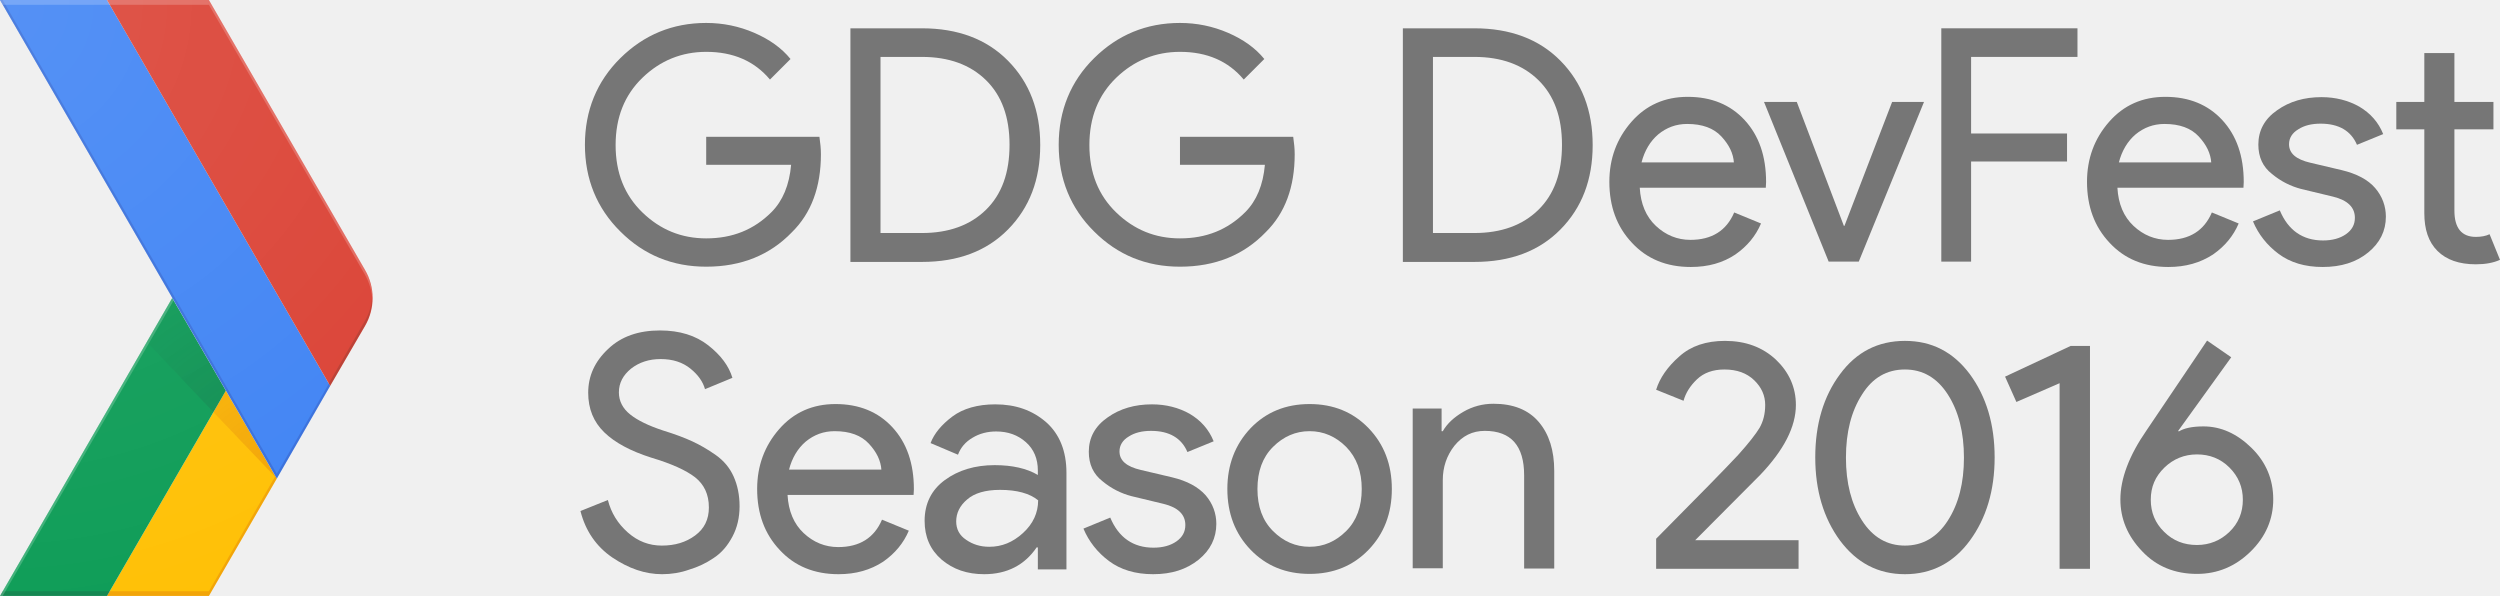
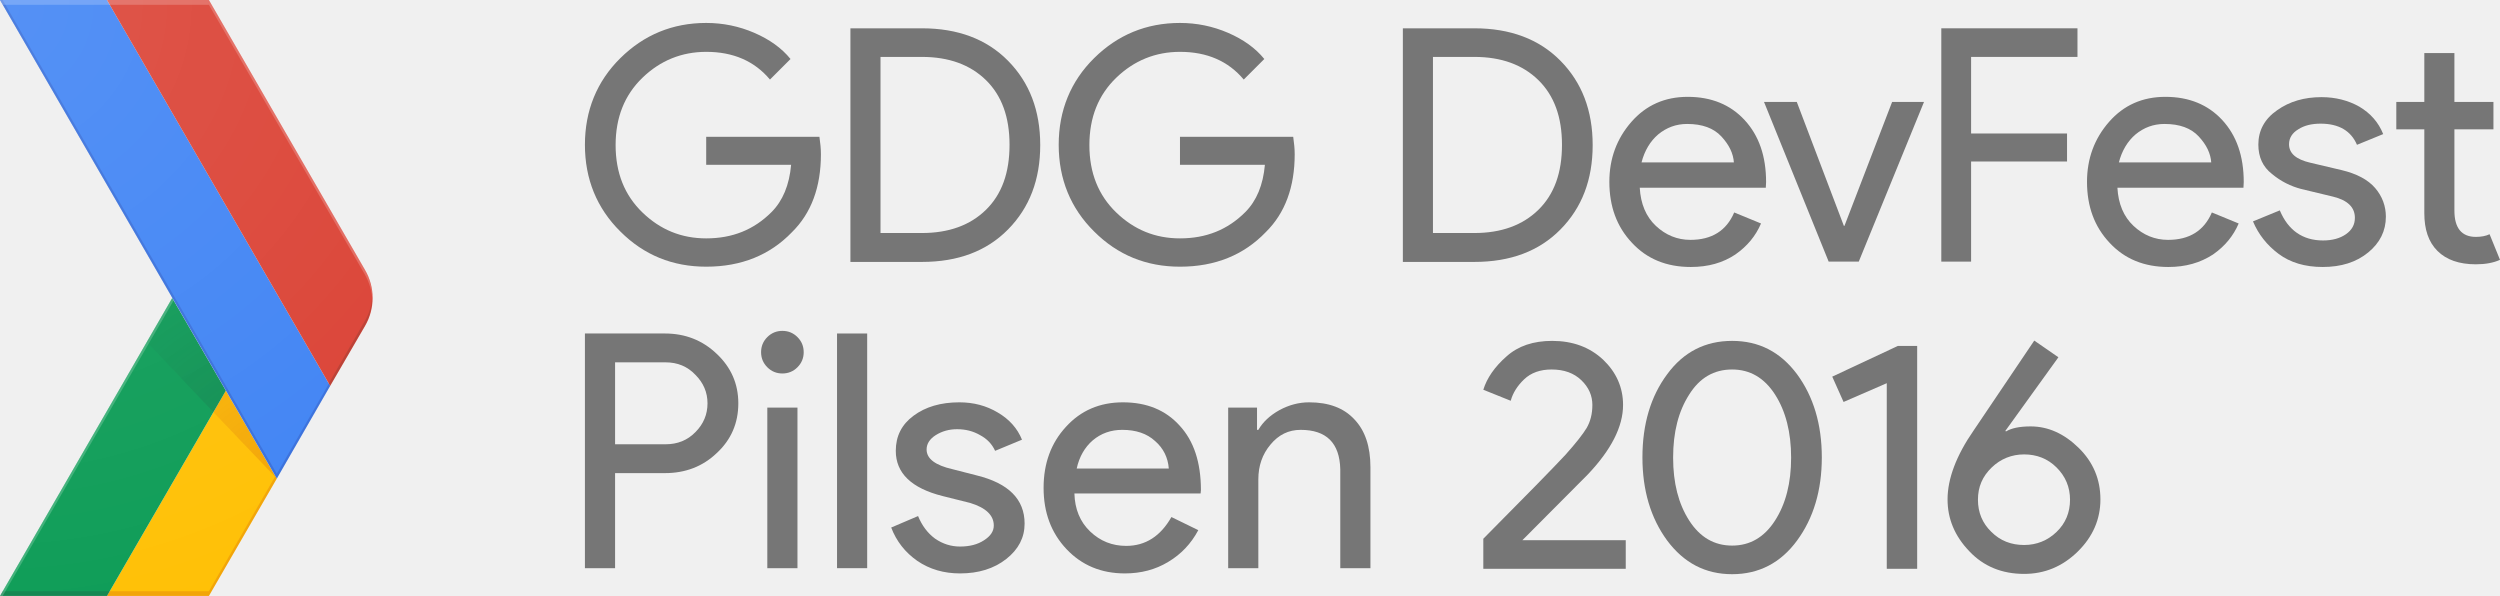
- <svg xmlns="http://www.w3.org/2000/svg" id="Layer_4" viewBox="0 0 839 200">
-   <style>.st0{fill:none;} .st1{fill:#FFC107;} .st2{fill:#0F9D58;} .st3{opacity:0.2;fill:#BF360C;enable-background:new ;} .st4{opacity:0.2;fill:#263238;enable-background:new ;} .st5{opacity:0.2;fill:#FFFFFF;enable-background:new ;} .st6{fill:url(#XMLID_126_);} .st7{fill:url(#XMLID_127_);} .st8{fill:#4285F4;} .st9{fill:#DB4437;} .st10{opacity:0.2;fill:#1A237E;enable-background:new ;} .st11{opacity:0.2;fill:#3E2723;enable-background:new ;} .st12{fill:url(#XMLID_128_);} .st13{fill:#767676;}</style>
+ <svg xmlns="http://www.w3.org/2000/svg" id="Layer_4" viewBox="0 0 839 200" version="1.1">
+   <defs id="defs74" />
+   <style id="style3">.st0{fill:none;} .st1{fill:#FFC107;} .st2{fill:#0F9D58;} .st3{opacity:0.2;fill:#BF360C;enable-background:new ;} .st4{opacity:0.2;fill:#263238;enable-background:new ;} .st5{opacity:0.2;fill:#FFFFFF;enable-background:new ;} .st6{fill:url(#XMLID_126_);} .st7{fill:url(#XMLID_127_);} .st8{fill:#4285F4;} .st9{fill:#DB4437;} .st10{opacity:0.2;fill:#1A237E;enable-background:new ;} .st11{opacity:0.2;fill:#3E2723;enable-background:new ;} .st12{fill:url(#XMLID_128_);} .st13{fill:#767676;}</style>
  <g id="XMLID_60_">
    <g id="XMLID_61_">
      <g id="XMLID_62_">
        <path id="XMLID_106_" class="st0" d="M122.5 90.6L70.1 0H0l57.8 100L0 200h70.1l52.4-90.6c3.3-5.8 3.3-13 0-18.8z" />
        <path id="XMLID_105_" class="st1" d="M92.4 159.8l-16.6-28.7L35.9 200h34.2l22.8-39.4z" />
        <path id="XMLID_104_" class="st0" d="M122.5 90.6L70.1 0H0l57.8 100L0 200h70.1l52.4-90.6c3.3-5.8 3.3-13 0-18.8z" />
        <path id="XMLID_103_" class="st2" d="M57.8 100l18 31.1L35.9 200H0z" />
        <path id="XMLID_102_" class="st0" d="M122.5 90.6L70.1 0H0l57.8 100L0 200h70.1l52.4-90.6c3.3-5.8 3.3-13 0-18.8z" />
        <path id="XMLID_101_" class="st3" d="M70.1 198.4H36.8l-.9 1.6h34.2l22.8-39.4-.5-.8z" />
        <path id="XMLID_100_" class="st0" d="M122.5 90.6L70.1 0H0l57.8 100L0 200h70.1l52.4-90.6c3.3-5.8 3.3-13 0-18.8z" />
        <path id="XMLID_99_" class="st4" d="M.9 198.4L0 200h35.9l.9-1.6z" />
        <path id="XMLID_98_" class="st0" d="M122.5 90.6L70.1 0H0l57.8 100L0 200h70.1l52.4-90.6c3.3-5.8 3.3-13 0-18.8z" />
        <path id="XMLID_96_" class="st5" d="M0 200h.9l57.4-99.2-.5-.8z" />
        <path id="XMLID_94_" class="st0" d="M122.5 90.6L70.1 0H0l57.8 100L0 200h70.1l52.4-90.6c3.3-5.8 3.3-13 0-18.8z" />
        <radialGradient id="XMLID_126_" cx="92.62" cy="2707.501" r="69.162" gradientTransform="matrix(1 0 0 -1 0 2867.46)" gradientUnits="userSpaceOnUse">
-           <stop offset="0" stop-color="#BF360C" stop-opacity=".2" />
-           <stop offset="1" stop-color="#BF360C" stop-opacity=".02" />
+           <stop offset="0" stop-color="#BF360C" stop-opacity=".2" id="stop20" />
+           <stop offset="1" stop-color="#BF360C" stop-opacity=".02" id="stop22" />
        </radialGradient>
        <path id="XMLID_92_" class="st6" d="M92.9 160.6l-17.1-29.5-4.2 7.2z" />
        <path id="XMLID_90_" class="st0" d="M122.5 90.6L70.1 0H0l57.8 100L0 200h70.1l52.4-90.6c3.3-5.8 3.3-13 0-18.8z" />
        <radialGradient id="XMLID_127_" cx="92.423" cy="2707.063" r="69.723" gradientTransform="matrix(1 0 0 -1 0 2867.46)" gradientUnits="userSpaceOnUse">
-           <stop offset="0" stop-color="#263238" stop-opacity=".2" />
-           <stop offset="1" stop-color="#263238" stop-opacity=".02" />
+           <stop offset="0" stop-color="#263238" stop-opacity=".2" id="stop27" />
+           <stop offset="1" stop-color="#263238" stop-opacity=".02" id="stop29" />
        </radialGradient>
        <path id="XMLID_89_" class="st7" d="M71.6 138.3l4.2-7.2-18-31.1-8.5 14.8z" />
        <path id="XMLID_88_" class="st0" d="M122.5 90.6L70.1 0H0l57.8 100L0 200h70.1l52.4-90.6c3.3-5.8 3.3-13 0-18.8z" />
        <g id="XMLID_85_">
          <g id="XMLID_86_">
            <path id="XMLID_87_" class="st8" d="M35.9 0H0l92.9 160.6 17.9-31.1z" />
          </g>
        </g>
        <path id="XMLID_84_" class="st0" d="M122.5 90.6L70.1 0H0l57.8 100L0 200h70.1l52.4-90.6c3.3-5.8 3.3-13 0-18.8z" />
        <path id="XMLID_83_" class="st9" d="M122.5 109.4c3.4-5.8 3.4-13 0-18.8L70.1 0H35.9l74.9 129.5 11.7-20.1z" />
        <path id="XMLID_82_" class="st0" d="M122.5 90.6L70.1 0H0l57.8 100L0 200h70.1l52.4-90.6c3.3-5.8 3.3-13 0-18.8z" />
        <path id="XMLID_71_" class="st10" d="M110.8 129.5l-.4-.8L92.9 159 .9 0H0l92.9 160.6 17.9-31.1z" />
        <path id="XMLID_69_" class="st0" d="M122.5 90.6L70.1 0H0l57.8 100L0 200h70.1l52.4-90.6c3.3-5.8 3.3-13 0-18.8z" />
        <path id="XMLID_67_" class="st5" d="M70.1 1.6l52.4 90.6c1.5 2.7 2.3 5.6 2.5 8.6.1-3.5-.7-7-2.5-10.2L70.1 0H0l.9 1.6h69.2z" />
        <path id="XMLID_66_" class="st0" d="M122.5 90.6L70.1 0H0l57.8 100L0 200h70.1l52.4-90.6c3.3-5.8 3.3-13 0-18.8z" />
        <path id="XMLID_65_" class="st11" d="M110.8 129.5l11.6-20.1c1.8-3.1 2.6-6.7 2.5-10.2-.1 3-.9 5.9-2.5 8.6l-12.1 20.9.5.8z" />
        <path id="XMLID_64_" class="st0" d="M122.5 90.6L70.1 0H0l57.8 100L0 200h70.1l52.4-90.6c3.3-5.8 3.3-13 0-18.8z" />
        <radialGradient id="XMLID_128_" cx="-1.563" cy="2865.898" r="209.922" gradientTransform="matrix(1 0 0 -1 0 2867.46)" gradientUnits="userSpaceOnUse">
-           <stop offset="0" stop-color="#FFF" stop-opacity=".1" />
-           <stop offset="1" stop-color="#FFF" stop-opacity="0" />
+           <stop offset="0" stop-color="#FFF" stop-opacity=".1" id="stop46" />
+           <stop offset="1" stop-color="#FFF" stop-opacity="0" id="stop48" />
        </radialGradient>
        <path id="XMLID_63_" class="st12" d="M122.5 90.6L70.1 0H0l57.8 100L0 200h70.1l52.4-90.6c3.3-5.8 3.3-13 0-18.8z" />
      </g>
    </g>
  </g>
  <g id="XMLID_7_">
-     <path id="XMLID_2_" class="st13" d="M275.5 51.8c0 10.9-3.2 19.7-9.7 26.1-7.4 7.7-17 11.6-28.8 11.6-11.3 0-20.9-3.9-28.8-11.8-7.9-7.8-11.9-17.6-11.9-29.1s4-21.3 11.9-29.1c7.9-7.8 17.5-11.8 28.8-11.8 5.6 0 11 1.1 16.1 3.3 5.1 2.2 9.2 5.1 12.2 8.8l-6.9 6.9c-5.2-6.2-12.3-9.3-21.4-9.3-8.2 0-15.4 2.9-21.4 8.7-6 5.8-9 13.3-9 22.6s3 16.8 9 22.6c6 5.8 13.1 8.7 21.4 8.7 8.8 0 16-2.9 21.9-8.8 3.8-3.8 6-9.1 6.6-15.9H237v-9.4h38c.3 2.1.5 4 .5 5.9z" />
-     <path id="XMLID_4_" class="st13" d="M285.4 87.8V9.5h24c12 0 21.7 3.6 28.9 10.9 7.2 7.3 10.8 16.7 10.8 28.3s-3.6 21-10.8 28.3c-7.2 7.3-16.8 10.9-28.9 10.9h-24zm10.1-9.6h13.9c9 0 16.2-2.6 21.5-7.8 5.3-5.2 7.9-12.4 7.9-21.8 0-9.3-2.6-16.5-7.9-21.7-5.3-5.2-12.5-7.8-21.5-7.8h-13.9v59.1z" />
-     <path id="XMLID_8_" class="st13" d="M434.5 51.8c0 10.9-3.2 19.7-9.7 26.1-7.4 7.7-17 11.6-28.8 11.6-11.3 0-20.9-3.9-28.8-11.8-7.9-7.8-11.9-17.6-11.9-29.1s4-21.3 11.9-29.1c7.9-7.8 17.5-11.8 28.8-11.8 5.6 0 11 1.1 16.1 3.3 5.1 2.2 9.2 5.1 12.2 8.8l-6.9 6.9c-5.2-6.2-12.3-9.3-21.4-9.3-8.2 0-15.4 2.9-21.4 8.7-6 5.8-9 13.3-9 22.6s3 16.8 9 22.6c6 5.8 13.1 8.7 21.4 8.7 8.8 0 16-2.9 21.9-8.8 3.8-3.8 6-9.1 6.6-15.9H396v-9.4h38c.3 2.1.5 4 .5 5.9z" />
-     <path id="XMLID_10_" class="st13" d="M470.8 87.8V9.5h24c12 0 21.7 3.6 28.9 10.9 7.2 7.3 10.8 16.7 10.8 28.3s-3.6 21-10.8 28.3c-7.2 7.3-16.8 10.9-28.9 10.9h-24zm10.1-9.6h13.9c9 0 16.2-2.6 21.5-7.8 5.3-5.2 7.9-12.4 7.9-21.8 0-9.3-2.6-16.5-7.9-21.7-5.3-5.2-12.5-7.8-21.5-7.8h-13.9v59.1z" />
-     <path id="XMLID_13_" class="st13" d="M567.4 89.6c-8.1 0-14.7-2.7-19.7-8.1-5.1-5.4-7.6-12.2-7.6-20.5 0-7.8 2.5-14.5 7.4-20.1 4.9-5.6 11.2-8.4 18.9-8.4 7.9 0 14.3 2.6 19.1 7.8 4.8 5.2 7.2 12.1 7.2 20.8l-.1 1.9h-42.3c.3 5.4 2.1 9.7 5.4 12.8 3.3 3.1 7.2 4.7 11.6 4.7 7.2 0 12.1-3.1 14.7-9.2l9 3.7c-1.8 4.2-4.6 7.6-8.6 10.4-4.2 2.8-9.1 4.2-15 4.2zm14.5-35c-.2-3.1-1.6-6-4.2-8.8-2.6-2.8-6.4-4.2-11.5-4.2-3.7 0-6.9 1.2-9.7 3.5-2.7 2.3-4.6 5.5-5.6 9.4h31z" />
-     <path id="XMLID_16_" class="st13" d="M613.7 87.8L592 34.2h11l15.8 41.6h.2l16-41.6h10.7l-21.9 53.6h-10.1z" />
-     <path id="XMLID_18_" class="st13" d="M661.6 87.8h-10.1V9.5h45.7v9.6h-35.7v25.7h32.2v9.4h-32.2v33.6z" />
-     <path id="XMLID_20_" class="st13" d="M727.7 89.6c-8.1 0-14.7-2.7-19.7-8.1-5.1-5.4-7.6-12.2-7.6-20.5 0-7.8 2.5-14.5 7.4-20.1 4.9-5.6 11.2-8.4 18.9-8.4 7.9 0 14.3 2.6 19.1 7.8 4.8 5.2 7.2 12.1 7.2 20.8l-.1 1.9h-42.3c.3 5.4 2.1 9.7 5.4 12.8 3.3 3.1 7.2 4.7 11.6 4.7 7.2 0 12.1-3.1 14.7-9.2l9 3.7c-1.8 4.2-4.6 7.6-8.6 10.4-4.3 2.8-9.2 4.2-15 4.2zm14.4-35c-.2-3.1-1.6-6-4.2-8.8-2.6-2.8-6.4-4.2-11.5-4.2-3.7 0-6.9 1.2-9.7 3.5-2.7 2.3-4.6 5.5-5.6 9.4h31z" />
-     <path id="XMLID_27_" class="st13" d="M779.5 89.6c-6 0-10.9-1.5-14.8-4.4-3.9-2.9-6.8-6.6-8.6-10.9l9-3.7c2.8 6.7 7.7 10.1 14.5 10.1 3.1 0 5.7-.7 7.7-2.1 2-1.4 3-3.2 3-5.5 0-3.5-2.4-5.9-7.3-7.1l-10.8-2.6c-3.4-.9-6.7-2.5-9.7-5-3.1-2.4-4.6-5.7-4.6-9.9 0-4.7 2.1-8.6 6.3-11.5 4.2-3 9.2-4.4 14.9-4.4 4.7 0 9 1.1 12.7 3.2 3.7 2.2 6.4 5.2 8 9.2l-8.8 3.6c-2-4.7-6.1-7.1-12.2-7.1-3 0-5.5.6-7.5 1.9-2 1.2-3.1 2.9-3.1 5 0 3.1 2.4 5.1 7.1 6.2l10.6 2.5c5 1.2 8.8 3.2 11.2 6 2.4 2.8 3.6 6.1 3.6 9.6 0 4.8-2 8.8-5.9 12-4 3.3-9.1 4.9-15.3 4.9z" />
-     <path id="XMLID_29_" class="st13" d="M830.9 88.7c-5.6 0-9.9-1.5-12.9-4.5s-4.4-7.2-4.4-12.7V43.4h-9.4v-9.2h9.4V17.8h10.1v16.4h13.1v9.2h-13.1v27.3c0 5.8 2.4 8.8 7.2 8.8 1.8 0 3.4-.3 4.6-.9l3.5 8.6c-2.2 1-4.9 1.5-8.1 1.5z" />
-     <path id="XMLID_31_" class="st13" d="M222.2 192.7c-5.7 0-11.2-1.9-16.7-5.6-5.4-3.7-9-8.9-10.7-15.6l9.2-3.7c1.1 4.3 3.3 7.9 6.7 10.9 3.4 3 7.2 4.4 11.4 4.4 4.4 0 8.1-1.1 11.2-3.4 3.1-2.3 4.6-5.4 4.6-9.4 0-4.4-1.6-7.7-4.6-10.1-3.1-2.4-8-4.6-14.7-6.6-6.9-2.2-12.2-5-15.8-8.5-3.6-3.5-5.4-7.9-5.4-13.3 0-5.6 2.2-10.5 6.7-14.7 4.4-4.2 10.2-6.2 17.4-6.2 6.6 0 12 1.7 16.2 5 4.2 3.3 6.9 6.9 8.1 10.9l-9.2 3.8c-.7-2.5-2.3-4.8-4.9-6.9-2.6-2.1-5.9-3.2-10-3.2-3.9 0-7.2 1.1-9.9 3.2-2.7 2.2-4.1 4.8-4.1 8 0 2.9 1.3 5.4 3.8 7.4s6.2 3.8 11.1 5.4c3.9 1.2 7.1 2.4 9.7 3.6 2.6 1.2 5.2 2.7 7.9 4.6 2.7 1.9 4.7 4.3 6 7.2 1.3 2.9 2 6.2 2 10s-.8 7.2-2.4 10.2c-1.6 3-3.6 5.4-6.2 7.1-2.6 1.8-5.4 3.1-8.4 4-2.8 1-5.9 1.5-9 1.5z" />
-     <path id="XMLID_33_" class="st13" d="M281.4 192.7c-8.1 0-14.7-2.7-19.7-8.1-5.1-5.4-7.6-12.2-7.6-20.5 0-7.8 2.5-14.5 7.4-20.1 4.9-5.6 11.2-8.4 18.9-8.4 7.9 0 14.3 2.6 19.1 7.8 4.8 5.2 7.2 12.1 7.2 20.8l-.1 1.9h-42.3c.3 5.4 2.1 9.7 5.4 12.8 3.3 3.1 7.2 4.7 11.6 4.7 7.2 0 12.1-3.1 14.7-9.2l9 3.7c-1.8 4.2-4.6 7.6-8.6 10.4-4.3 2.8-9.2 4.2-15 4.2zm14.4-35c-.2-3.1-1.6-6-4.2-8.8-2.6-2.8-6.4-4.2-11.5-4.2-3.7 0-6.9 1.2-9.7 3.5-2.7 2.3-4.6 5.5-5.6 9.4h31z" />
-     <path id="XMLID_36_" class="st13" d="M330.3 192.7c-5.7 0-10.4-1.6-14.3-4.9-3.8-3.3-5.7-7.6-5.7-13 0-5.8 2.3-10.4 6.8-13.7 4.5-3.3 10.1-5 16.7-5 5.9 0 10.8 1.1 14.5 3.3v-1.5c0-3.9-1.3-7.1-4-9.5-2.7-2.4-6-3.6-10-3.6-2.9 0-5.6.7-7.9 2.1-2.4 1.4-4 3.3-4.9 5.7l-9.2-3.9c1.2-3.2 3.7-6.2 7.3-8.9 3.6-2.7 8.5-4.1 14.4-4.1 6.9 0 12.5 2 17.1 6 4.5 4 6.8 9.7 6.8 17v32.4h-9.6v-7.4h-.4c-4 5.9-9.9 9-17.6 9zm1.7-9.2c4.2 0 7.9-1.5 11.3-4.6 3.4-3.1 5.1-6.8 5.1-11-2.8-2.3-7.1-3.5-12.8-3.5-4.9 0-8.6 1.1-11 3.2-2.5 2.1-3.7 4.6-3.7 7.4 0 2.6 1.1 4.7 3.4 6.2 2.2 1.5 4.7 2.3 7.7 2.3z" />
-     <path id="XMLID_39_" class="st13" d="M387 192.7c-6 0-10.9-1.5-14.8-4.4-3.9-2.9-6.8-6.6-8.6-10.9l9-3.7c2.8 6.7 7.7 10.1 14.5 10.1 3.1 0 5.7-.7 7.7-2.1 2-1.4 3-3.2 3-5.5 0-3.5-2.4-5.9-7.3-7.1l-10.8-2.6c-3.4-.9-6.7-2.5-9.7-5-3.1-2.4-4.6-5.7-4.6-9.9 0-4.7 2.1-8.6 6.3-11.5 4.2-3 9.2-4.4 14.9-4.4 4.7 0 9 1.1 12.7 3.2 3.7 2.2 6.4 5.2 8 9.2l-8.8 3.6c-2-4.7-6.1-7.1-12.2-7.1-3 0-5.5.6-7.5 1.9-2 1.2-3.1 2.9-3.1 5 0 3.1 2.4 5.1 7.1 6.2l10.6 2.5c5 1.2 8.7 3.2 11.2 6 2.4 2.8 3.6 6.1 3.6 9.6 0 4.8-2 8.8-5.9 12-4.1 3.3-9.1 4.9-15.3 4.9z" />
-     <path id="XMLID_41_" class="st13" d="M419.7 143.7c5.2-5.4 11.8-8.1 19.8-8.1s14.6 2.7 19.8 8.1c5.2 5.4 7.8 12.2 7.8 20.4s-2.6 15-7.8 20.4c-5.2 5.4-11.8 8.1-19.8 8.1s-14.6-2.7-19.8-8.1c-5.2-5.4-7.8-12.2-7.8-20.4 0-8.1 2.6-14.9 7.8-20.4zm7.5 34.5c3.5 3.5 7.6 5.3 12.3 5.3 4.7 0 8.8-1.8 12.3-5.3s5.2-8.2 5.2-14.1c0-5.8-1.7-10.5-5.2-14.1-3.5-3.5-7.6-5.3-12.3-5.3-4.7 0-8.8 1.8-12.3 5.3s-5.2 8.2-5.2 14.1 1.7 10.6 5.2 14.1z" />
-     <path id="XMLID_44_" class="st13" d="M483.8 137.3v7.4h.4c1.5-2.6 3.8-4.7 6.9-6.5 3.1-1.8 6.5-2.7 10.1-2.7 6.6 0 11.7 2 15.2 6.1s5.2 9.6 5.2 16.4v32.8h-10.1v-31.3c0-9.9-4.4-14.9-13.2-14.9-4.2 0-7.5 1.7-10.2 5-2.6 3.3-3.9 7.2-3.9 11.5v29.6h-10.1v-53.6h9.7z" />
-     <path id="XMLID_46_" class="st13" d="M603.5 190.9h-47.7v-10.1c14.3-14.4 23.4-23.7 27.5-28.1 3.6-4 6-7.1 7.2-9.1 1.2-2.1 1.9-4.6 1.9-7.7 0-3.1-1.2-5.9-3.7-8.3-2.5-2.4-5.8-3.6-10-3.6-3.8 0-6.9 1.1-9.2 3.3-2.3 2.2-3.8 4.6-4.5 7.2l-9.2-3.7c1.2-3.9 3.8-7.7 7.8-11.2 3.9-3.5 9-5.2 15.3-5.2 6.9 0 12.6 2.1 17.1 6.3 4.4 4.2 6.7 9.3 6.7 15.2 0 7.3-4 15.1-11.9 23.4l-21.9 22h34.7v9.6z" />
-     <path id="XMLID_48_" class="st13" d="M661.1 181.4c-5.5 7.5-12.8 11.3-21.8 11.3s-16.2-3.8-21.8-11.3c-5.5-7.5-8.3-16.8-8.3-27.9 0-11.2 2.8-20.5 8.3-27.9 5.5-7.5 12.8-11.2 21.8-11.2s16.2 3.7 21.8 11.2c5.5 7.5 8.3 16.8 8.3 27.9 0 11.1-2.8 20.4-8.3 27.9zm-21.8 1.7c6 0 10.8-2.8 14.4-8.4 3.6-5.6 5.4-12.6 5.4-21.1 0-8.5-1.8-15.6-5.4-21.2-3.6-5.6-8.4-8.4-14.4-8.4-6.1 0-10.9 2.8-14.4 8.4-3.6 5.6-5.4 12.6-5.4 21.2 0 8.5 1.8 15.5 5.4 21.1 3.6 5.6 8.4 8.4 14.4 8.4z" />
-     <path id="XMLID_51_" class="st13" d="M701.3 190.9h-10.1v-62.3l-14.5 6.3-3.8-8.5 22-10.3h6.5v74.8z" />
-     <path id="XMLID_53_" class="st13" d="M739.5 143.1c5.8 0 11.2 2.4 16.1 7.2 4.9 4.8 7.3 10.6 7.3 17.3 0 6.6-2.5 12.5-7.6 17.5s-11.1 7.5-18 7.5c-7.4 0-13.6-2.5-18.4-7.6-4.9-5.1-7.3-10.9-7.3-17.4 0-6.9 2.9-14.7 8.8-23.2l20.3-30.1 8.1 5.6-17.8 24.7.2.2c1.8-1.1 4.5-1.7 8.3-1.7zm-2.2 39.8c4.2 0 7.9-1.5 10.9-4.4 3-2.9 4.5-6.5 4.5-10.8 0-4.2-1.5-7.8-4.5-10.8-3-3-6.7-4.4-10.9-4.4s-7.9 1.5-10.9 4.4c-3.1 3-4.6 6.5-4.6 10.8 0 4.3 1.5 7.9 4.5 10.8 3 3 6.7 4.4 11 4.4z" />
+     <path id="XMLID_2_" class="st13" d="m 275.5,51.8 c 0,10.9 -3.2,19.7 -9.7,26.1 -7.4,7.7 -17,11.6 -28.8,11.6 -11.3,0 -20.9,-3.9 -28.8,-11.8 -7.9,-7.8 -11.9,-17.6 -11.9,-29.1 0,-11.5 4,-21.3 11.9,-29.1 7.9,-7.8 17.5,-11.8 28.8,-11.8 5.6,0 11,1.1 16.1,3.3 5.1,2.2 9.2,5.1 12.2,8.8 l -6.9,6.9 c -5.2,-6.2 -12.3,-9.3 -21.4,-9.3 -8.2,0 -15.4,2.9 -21.4,8.7 -6,5.8 -9,13.3 -9,22.6 0,9.3 3,16.8 9,22.6 6,5.8 13.1,8.7 21.4,8.7 8.8,0 16,-2.9 21.9,-8.8 3.8,-3.8 6,-9.1 6.6,-15.9 l -28.5,0 0,-9.4 38,0 c 0.3,2.1 0.5,4 0.5,5.9 z" style="fill:#767676" />
+     <path id="XMLID_4_" class="st13" d="m 285.4,87.8 0,-78.3 24,0 c 12,0 21.7,3.6 28.9,10.9 7.2,7.3 10.8,16.7 10.8,28.3 0,11.6 -3.6,21 -10.8,28.3 -7.2,7.3 -16.8,10.9 -28.9,10.9 l -24,0 z m 10.1,-9.6 13.9,0 c 9,0 16.2,-2.6 21.5,-7.8 5.3,-5.2 7.9,-12.4 7.9,-21.8 0,-9.3 -2.6,-16.5 -7.9,-21.7 -5.3,-5.2 -12.5,-7.8 -21.5,-7.8 l -13.9,0 0,59.1 z" style="fill:#767676" />
+     <path id="XMLID_8_" class="st13" d="m 434.5,51.8 c 0,10.9 -3.2,19.7 -9.7,26.1 -7.4,7.7 -17,11.6 -28.8,11.6 -11.3,0 -20.9,-3.9 -28.8,-11.8 -7.9,-7.8 -11.9,-17.6 -11.9,-29.1 0,-11.5 4,-21.3 11.9,-29.1 7.9,-7.8 17.5,-11.8 28.8,-11.8 5.6,0 11,1.1 16.1,3.3 5.1,2.2 9.2,5.1 12.2,8.8 l -6.9,6.9 c -5.2,-6.2 -12.3,-9.3 -21.4,-9.3 -8.2,0 -15.4,2.9 -21.4,8.7 -6,5.8 -9,13.3 -9,22.6 0,9.3 3,16.8 9,22.6 6,5.8 13.1,8.7 21.4,8.7 8.8,0 16,-2.9 21.9,-8.8 3.8,-3.8 6,-9.1 6.6,-15.9 l -28.5,0 0,-9.4 38,0 c 0.3,2.1 0.5,4 0.5,5.9 z" style="fill:#767676" />
+     <path id="XMLID_10_" class="st13" d="m 470.8,87.8 0,-78.3 24,0 c 12,0 21.7,3.6 28.9,10.9 7.2,7.3 10.8,16.7 10.8,28.3 0,11.6 -3.6,21 -10.8,28.3 -7.2,7.3 -16.8,10.9 -28.9,10.9 l -24,0 z m 10.1,-9.6 13.9,0 c 9,0 16.2,-2.6 21.5,-7.8 5.3,-5.2 7.9,-12.4 7.9,-21.8 0,-9.3 -2.6,-16.5 -7.9,-21.7 -5.3,-5.2 -12.5,-7.8 -21.5,-7.8 l -13.9,0 0,59.1 z" style="fill:#767676" />
+     <path id="XMLID_13_" class="st13" d="m 567.4,89.6 c -8.1,0 -14.7,-2.7 -19.7,-8.1 -5.1,-5.4 -7.6,-12.2 -7.6,-20.5 0,-7.8 2.5,-14.5 7.4,-20.1 4.9,-5.6 11.2,-8.4 18.9,-8.4 7.9,0 14.3,2.6 19.1,7.8 4.8,5.2 7.2,12.1 7.2,20.8 l -0.1,1.9 -42.3,0 c 0.3,5.4 2.1,9.7 5.4,12.8 3.3,3.1 7.2,4.7 11.6,4.7 7.2,0 12.1,-3.1 14.7,-9.2 l 9,3.7 c -1.8,4.2 -4.6,7.6 -8.6,10.4 -4.2,2.8 -9.1,4.2 -15,4.2 z m 14.5,-35 c -0.2,-3.1 -1.6,-6 -4.2,-8.8 -2.6,-2.8 -6.4,-4.2 -11.5,-4.2 -3.7,0 -6.9,1.2 -9.7,3.5 -2.7,2.3 -4.6,5.5 -5.6,9.4 l 31,0 z" style="fill:#767676" />
+     <path id="XMLID_16_" class="st13" d="M 613.7,87.8 592,34.2 l 11,0 15.8,41.6 0.2,0 16,-41.6 10.7,0 -21.9,53.6 -10.1,0 z" style="fill:#767676" />
+     <path id="XMLID_18_" class="st13" d="m 661.6,87.8 -10.1,0 0,-78.3 45.7,0 0,9.6 -35.7,0 0,25.7 32.2,0 0,9.4 -32.2,0 0,33.6 z" style="fill:#767676" />
+     <path id="XMLID_20_" class="st13" d="m 727.7,89.6 c -8.1,0 -14.7,-2.7 -19.7,-8.1 -5.1,-5.4 -7.6,-12.2 -7.6,-20.5 0,-7.8 2.5,-14.5 7.4,-20.1 4.9,-5.6 11.2,-8.4 18.9,-8.4 7.9,0 14.3,2.6 19.1,7.8 4.8,5.2 7.2,12.1 7.2,20.8 l -0.1,1.9 -42.3,0 c 0.3,5.4 2.1,9.7 5.4,12.8 3.3,3.1 7.2,4.7 11.6,4.7 7.2,0 12.1,-3.1 14.7,-9.2 l 9,3.7 c -1.8,4.2 -4.6,7.6 -8.6,10.4 -4.3,2.8 -9.2,4.2 -15,4.2 z m 14.4,-35 c -0.2,-3.1 -1.6,-6 -4.2,-8.8 -2.6,-2.8 -6.4,-4.2 -11.5,-4.2 -3.7,0 -6.9,1.2 -9.7,3.5 -2.7,2.3 -4.6,5.5 -5.6,9.4 l 31,0 z" style="fill:#767676" />
+     <path id="XMLID_27_" class="st13" d="m 779.5,89.6 c -6,0 -10.9,-1.5 -14.8,-4.4 -3.9,-2.9 -6.8,-6.6 -8.6,-10.9 l 9,-3.7 c 2.8,6.7 7.7,10.1 14.5,10.1 3.1,0 5.7,-0.7 7.7,-2.1 2,-1.4 3,-3.2 3,-5.5 0,-3.5 -2.4,-5.9 -7.3,-7.1 l -10.8,-2.6 c -3.4,-0.9 -6.7,-2.5 -9.7,-5 -3.1,-2.4 -4.6,-5.7 -4.6,-9.9 0,-4.7 2.1,-8.6 6.3,-11.5 4.2,-3 9.2,-4.4 14.9,-4.4 4.7,0 9,1.1 12.7,3.2 3.7,2.2 6.4,5.2 8,9.2 l -8.8,3.6 c -2,-4.7 -6.1,-7.1 -12.2,-7.1 -3,0 -5.5,0.6 -7.5,1.9 -2,1.2 -3.1,2.9 -3.1,5 0,3.1 2.4,5.1 7.1,6.2 l 10.6,2.5 c 5,1.2 8.8,3.2 11.2,6 2.4,2.8 3.6,6.1 3.6,9.6 0,4.8 -2,8.8 -5.9,12 -4,3.3 -9.1,4.9 -15.3,4.9 z" style="fill:#767676" />
+     <path id="XMLID_29_" class="st13" d="m 830.9,88.7 c -5.6,0 -9.9,-1.5 -12.9,-4.5 -3,-3 -4.4,-7.2 -4.4,-12.7 l 0,-28.1 -9.4,0 0,-9.2 9.4,0 0,-16.4 10.1,0 0,16.4 13.1,0 0,9.2 -13.1,0 0,27.3 c 0,5.8 2.4,8.8 7.2,8.8 1.8,0 3.4,-0.3 4.6,-0.9 l 3.5,8.6 c -2.2,1 -4.9,1.5 -8.1,1.5 z" style="fill:#767676" />
+     <path id="XMLID_46_" class="st13" d="m 545.5,190.9 -47.7,0 0,-10.1 c 14.3,-14.4 23.4,-23.7 27.5,-28.1 3.6,-4 6,-7.1 7.2,-9.1 1.2,-2.1 1.9,-4.6 1.9,-7.7 0,-3.1 -1.2,-5.9 -3.7,-8.3 -2.5,-2.4 -5.8,-3.6 -10,-3.6 -3.8,0 -6.9,1.1 -9.2,3.3 -2.3,2.2 -3.8,4.6 -4.5,7.2 l -9.2,-3.7 c 1.2,-3.9 3.8,-7.7 7.8,-11.2 3.9,-3.5 9,-5.2 15.3,-5.2 6.9,0 12.6,2.1 17.1,6.3 4.4,4.2 6.7,9.3 6.7,15.2 0,7.3 -4,15.1 -11.9,23.4 l -21.9,22 34.7,0 0,9.6 z" style="fill:#767676" />
+     <path id="XMLID_48_" class="st13" d="m 603.1,181.4 c -5.5,7.5 -12.8,11.3 -21.8,11.3 -9,0 -16.2,-3.8 -21.8,-11.3 -5.5,-7.5 -8.3,-16.8 -8.3,-27.9 0,-11.2 2.8,-20.5 8.3,-27.9 5.5,-7.5 12.8,-11.2 21.8,-11.2 9,0 16.2,3.7 21.8,11.2 5.5,7.5 8.3,16.8 8.3,27.9 0,11.1 -2.8,20.4 -8.3,27.9 z m -21.8,1.7 c 6,0 10.8,-2.8 14.4,-8.4 3.6,-5.6 5.4,-12.6 5.4,-21.1 0,-8.5 -1.8,-15.6 -5.4,-21.2 -3.6,-5.6 -8.4,-8.4 -14.4,-8.4 -6.1,0 -10.9,2.8 -14.4,8.4 -3.6,5.6 -5.4,12.6 -5.4,21.2 0,8.5 1.8,15.5 5.4,21.1 3.6,5.6 8.4,8.4 14.4,8.4 z" style="fill:#767676" />
+     <path id="XMLID_51_" class="st13" d="m 643.3,190.9 -10.1,0 0,-62.3 -14.5,6.3 -3.8,-8.5 22,-10.3 6.5,0 0,74.8 z" style="fill:#767676" />
+     <path id="XMLID_53_" class="st13" d="m 681.5,143.1 c 5.8,0 11.2,2.4 16.1,7.2 4.9,4.8 7.3,10.6 7.3,17.3 0,6.6 -2.5,12.5 -7.6,17.5 -5.1,5 -11.1,7.5 -18,7.5 -7.4,0 -13.6,-2.5 -18.4,-7.6 -4.9,-5.1 -7.3,-10.9 -7.3,-17.4 0,-6.9 2.9,-14.7 8.8,-23.2 l 20.3,-30.1 8.1,5.6 -17.8,24.7 0.2,0.2 c 1.8,-1.1 4.5,-1.7 8.3,-1.7 z m -2.2,39.8 c 4.2,0 7.9,-1.5 10.9,-4.4 3,-2.9 4.5,-6.5 4.5,-10.8 0,-4.2 -1.5,-7.8 -4.5,-10.8 -3,-3 -6.7,-4.4 -10.9,-4.4 -4.2,0 -7.9,1.5 -10.9,4.4 -3.1,3 -4.6,6.5 -4.6,10.8 0,4.3 1.5,7.9 4.5,10.8 3,3 6.7,4.4 11,4.4 z" style="fill:#767676" />
+     <g style="font-style:normal;font-weight:normal;font-size:40px;line-height:125%;font-family:sans-serif;letter-spacing:0px;word-spacing:0px;fill:#767676;fill-opacity:1;stroke:none;stroke-width:1px;stroke-linecap:butt;stroke-linejoin:miter;stroke-opacity:1" id="text4204" transform="translate(-2.88091,0)">
+       <path d="m 209.301,158.78 0,31.9 -10.12,0 0,-78.76 26.84,0 q 10.23,0 17.38,6.82 7.26,6.82 7.26,16.61 0,10.01 -7.26,16.72 -7.04,6.71 -17.38,6.71 l -16.72,0 z m 0,-37.18 0,27.5 16.94,0 q 6.05,0 10.01,-4.07 4.07,-4.07 4.07,-9.68 0,-5.5 -4.07,-9.57 -3.96,-4.18 -10.01,-4.18 l -16.94,0 z" style="font-style:normal;font-variant:normal;font-weight:normal;font-stretch:normal;font-size:110px;font-family:'Product Sans';-inkscape-font-specification:'Product Sans'" id="path4209" />
+       <path d="m 272.601,118.19 q 0,2.97 -2.09,5.06 -2.09,2.09 -5.06,2.09 -2.97,0 -5.06,-2.09 -2.09,-2.09 -2.09,-5.06 0,-2.97 2.09,-5.06 2.09,-2.09 5.06,-2.09 2.97,0 5.06,2.09 2.09,2.09 2.09,5.06 z m -2.09,18.59 0,53.9 -10.12,0 0,-53.9 10.12,0 z" style="font-style:normal;font-variant:normal;font-weight:normal;font-stretch:normal;font-size:110px;font-family:'Product Sans';-inkscape-font-specification:'Product Sans'" id="path4211" />
+       <path d="m 293.908,111.92 0,78.76 -10.12,0 0,-78.76 10.12,0 z" style="font-style:normal;font-variant:normal;font-weight:normal;font-stretch:normal;font-size:110px;font-family:'Product Sans';-inkscape-font-specification:'Product Sans'" id="path4213" />
+       <path d="m 346.737,175.72 q 0,7.04 -6.16,11.88 -6.16,4.84 -15.51,4.84 -8.14,0 -14.3,-4.18 -6.16,-4.29 -8.8,-11.22 l 9.02,-3.85 q 1.98,4.84 5.72,7.59 3.85,2.64 8.36,2.64 4.84,0 8.03,-2.09 3.3,-2.09 3.3,-4.95 0,-5.17 -7.92,-7.59 l -9.24,-2.31 q -15.73,-3.96 -15.73,-15.18 0,-7.37 5.94,-11.77 6.05,-4.51 15.4,-4.51 7.15,0 12.87,3.41 5.83,3.41 8.14,9.13 l -9.02,3.74 q -1.54,-3.41 -5.06,-5.28 -3.41,-1.98 -7.7,-1.98 -3.96,0 -7.15,1.98 -3.08,1.98 -3.08,4.84 0,4.62 8.69,6.6 l 8.14,2.09 q 16.06,3.96 16.06,16.17 z" style="font-style:normal;font-variant:normal;font-weight:normal;font-stretch:normal;font-size:110px;font-family:'Product Sans';-inkscape-font-specification:'Product Sans'" id="path4215" />
+       <path d="m 380.39,192.44 q -11.88,0 -19.58,-8.14 -7.7,-8.14 -7.7,-20.57 0,-12.32 7.48,-20.46 7.48,-8.25 19.14,-8.25 11.99,0 19.03,7.81 7.15,7.7 7.15,21.67 l -0.11,1.1 -42.35,0 q 0.22,7.92 5.28,12.76 5.06,4.84 12.1,4.84 9.68,0 15.18,-9.68 l 9.02,4.4 q -3.63,6.82 -10.12,10.67 -6.38,3.85 -14.52,3.85 z m -16.17,-35.2 30.91,0 q -0.44,-5.61 -4.62,-9.24 -4.07,-3.74 -11,-3.74 -5.72,0 -9.9,3.52 -4.07,3.52 -5.39,9.46 z" style="font-style:normal;font-variant:normal;font-weight:normal;font-stretch:normal;font-size:110px;font-family:'Product Sans';-inkscape-font-specification:'Product Sans'" id="path4217" />
+       <path d="m 415.058,136.78 9.68,0 0,7.48 0.44,0 q 2.31,-3.96 7.04,-6.6 4.84,-2.64 10.01,-2.64 9.9,0 15.18,5.72 5.39,5.61 5.39,16.06 l 0,33.88 -10.12,0 0,-33.22 q -0.33,-13.2 -13.31,-13.2 -6.05,0 -10.12,4.95 -4.07,4.84 -4.07,11.66 l 0,29.81 -10.12,0 0,-53.9 z" style="font-style:normal;font-variant:normal;font-weight:normal;font-stretch:normal;font-size:110px;font-family:'Product Sans';-inkscape-font-specification:'Product Sans'" id="path4219" />
+     </g>
  </g>
</svg>
